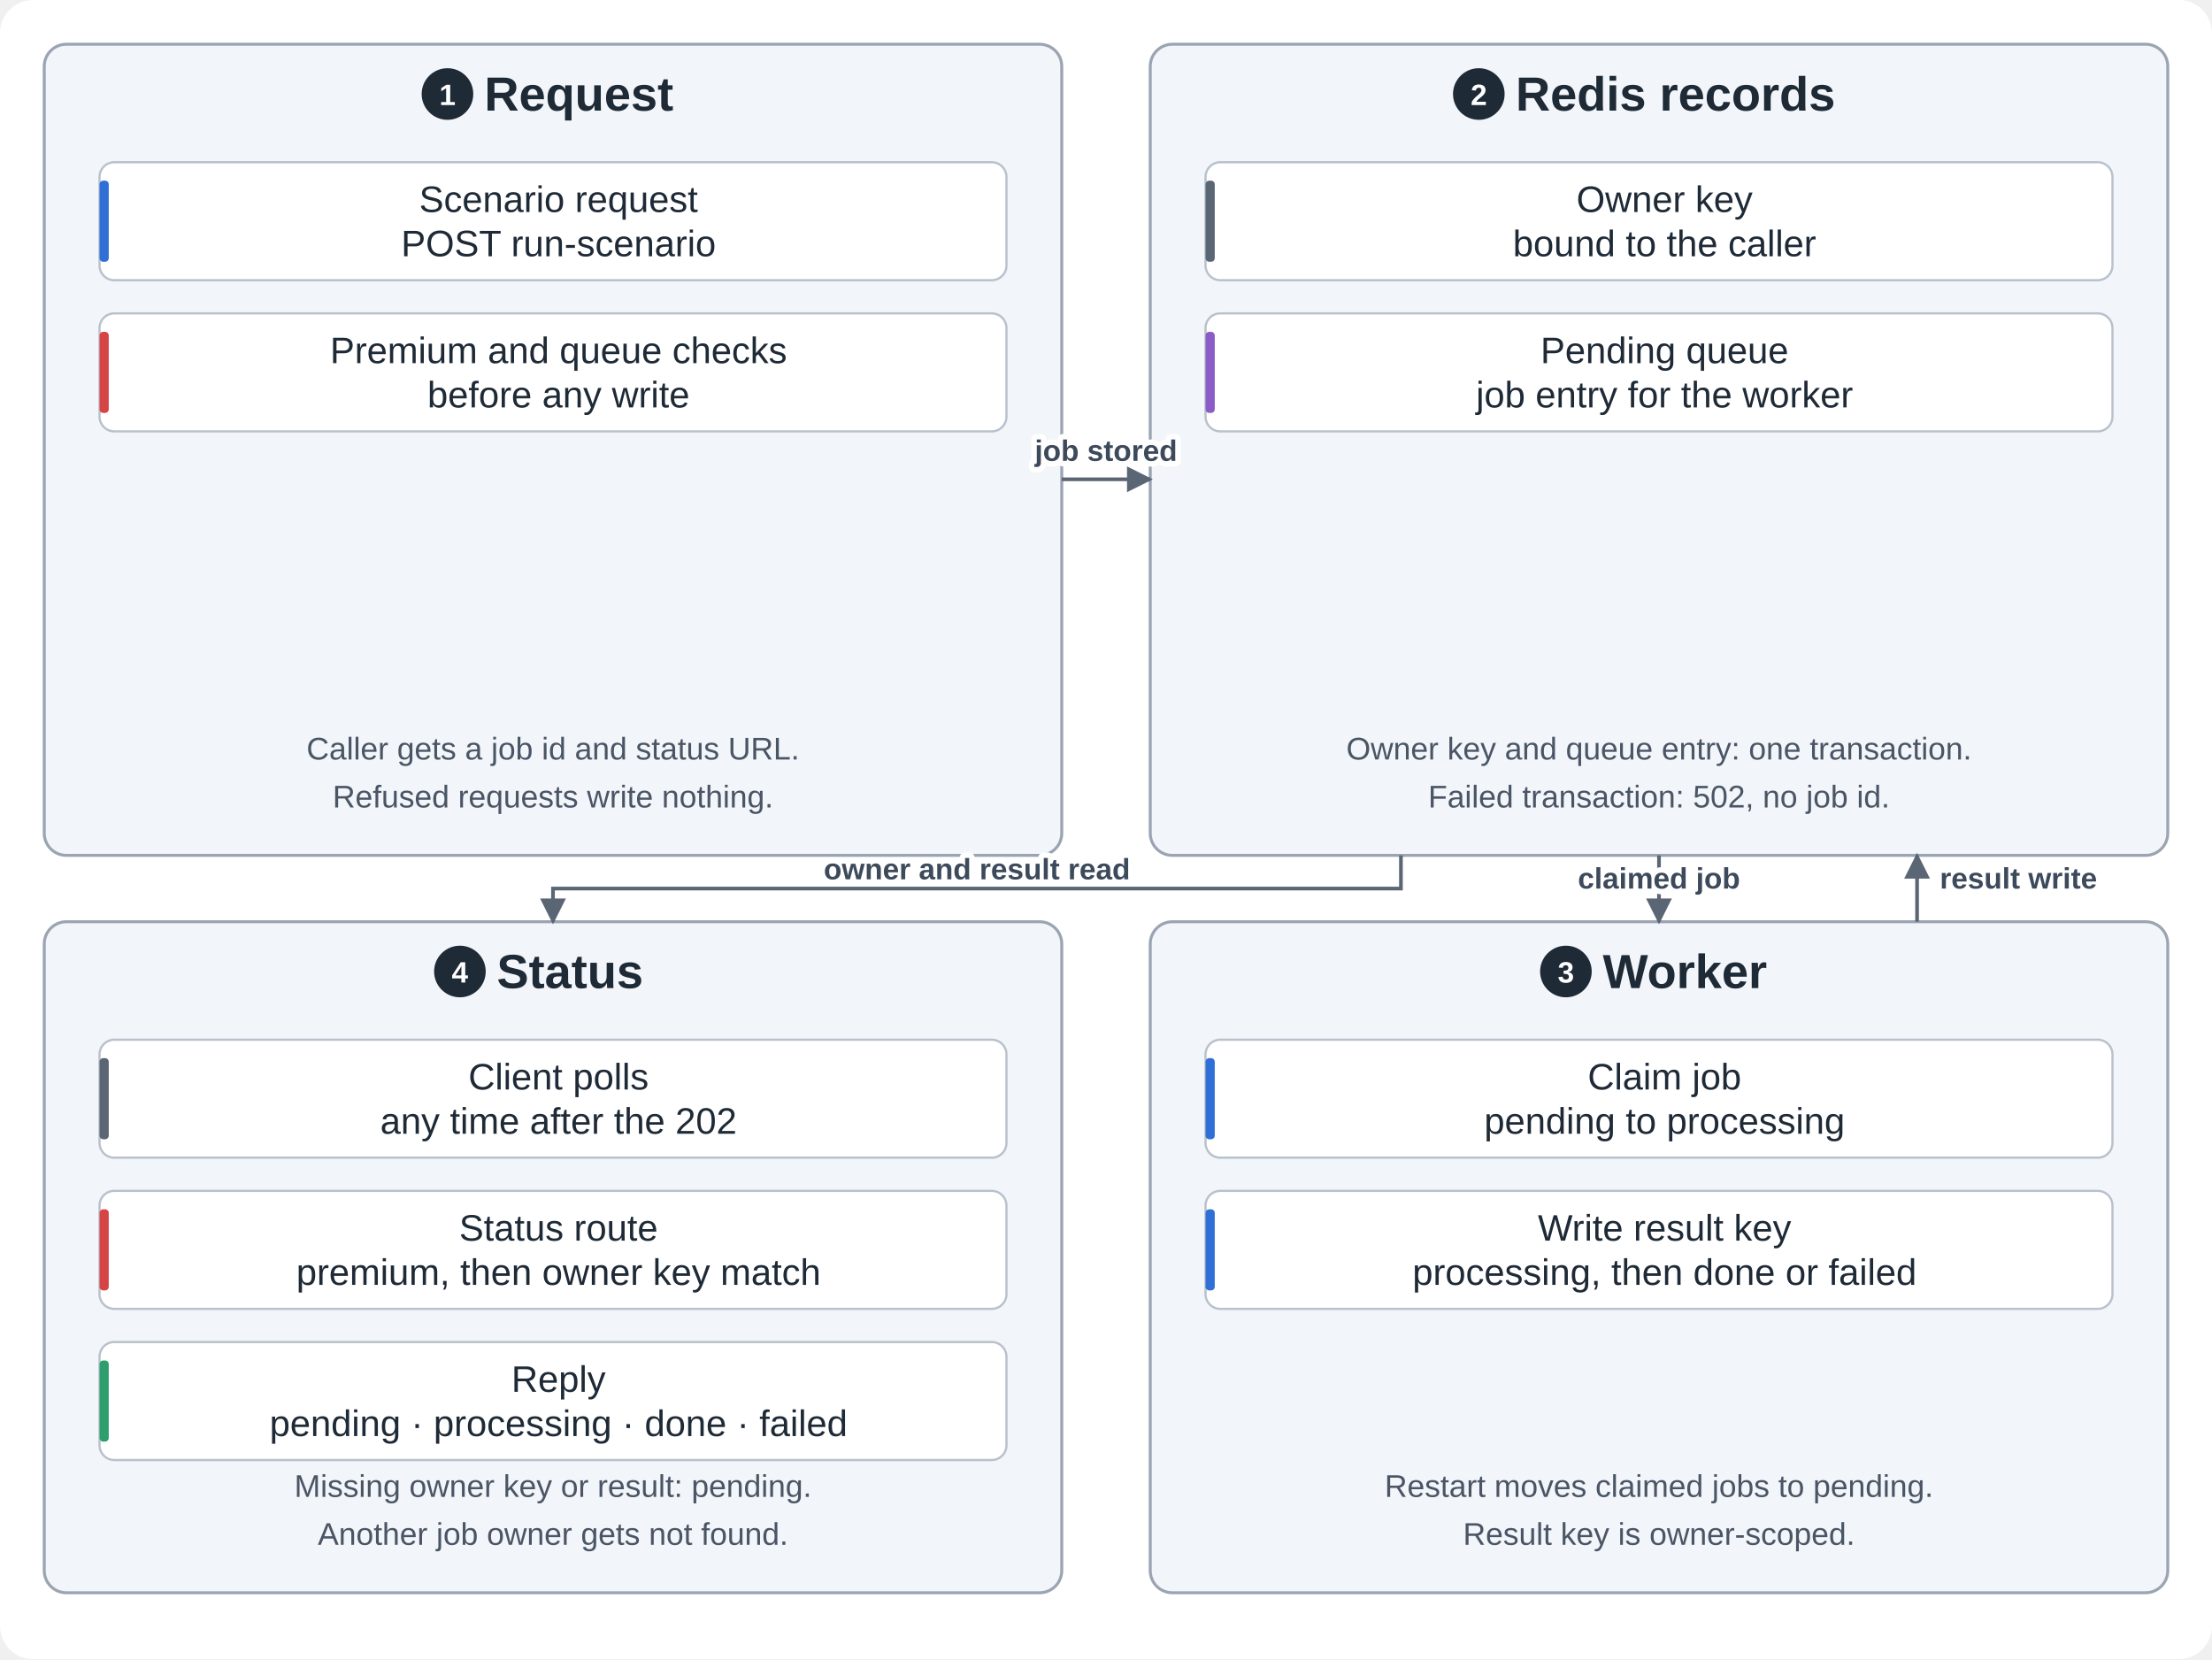
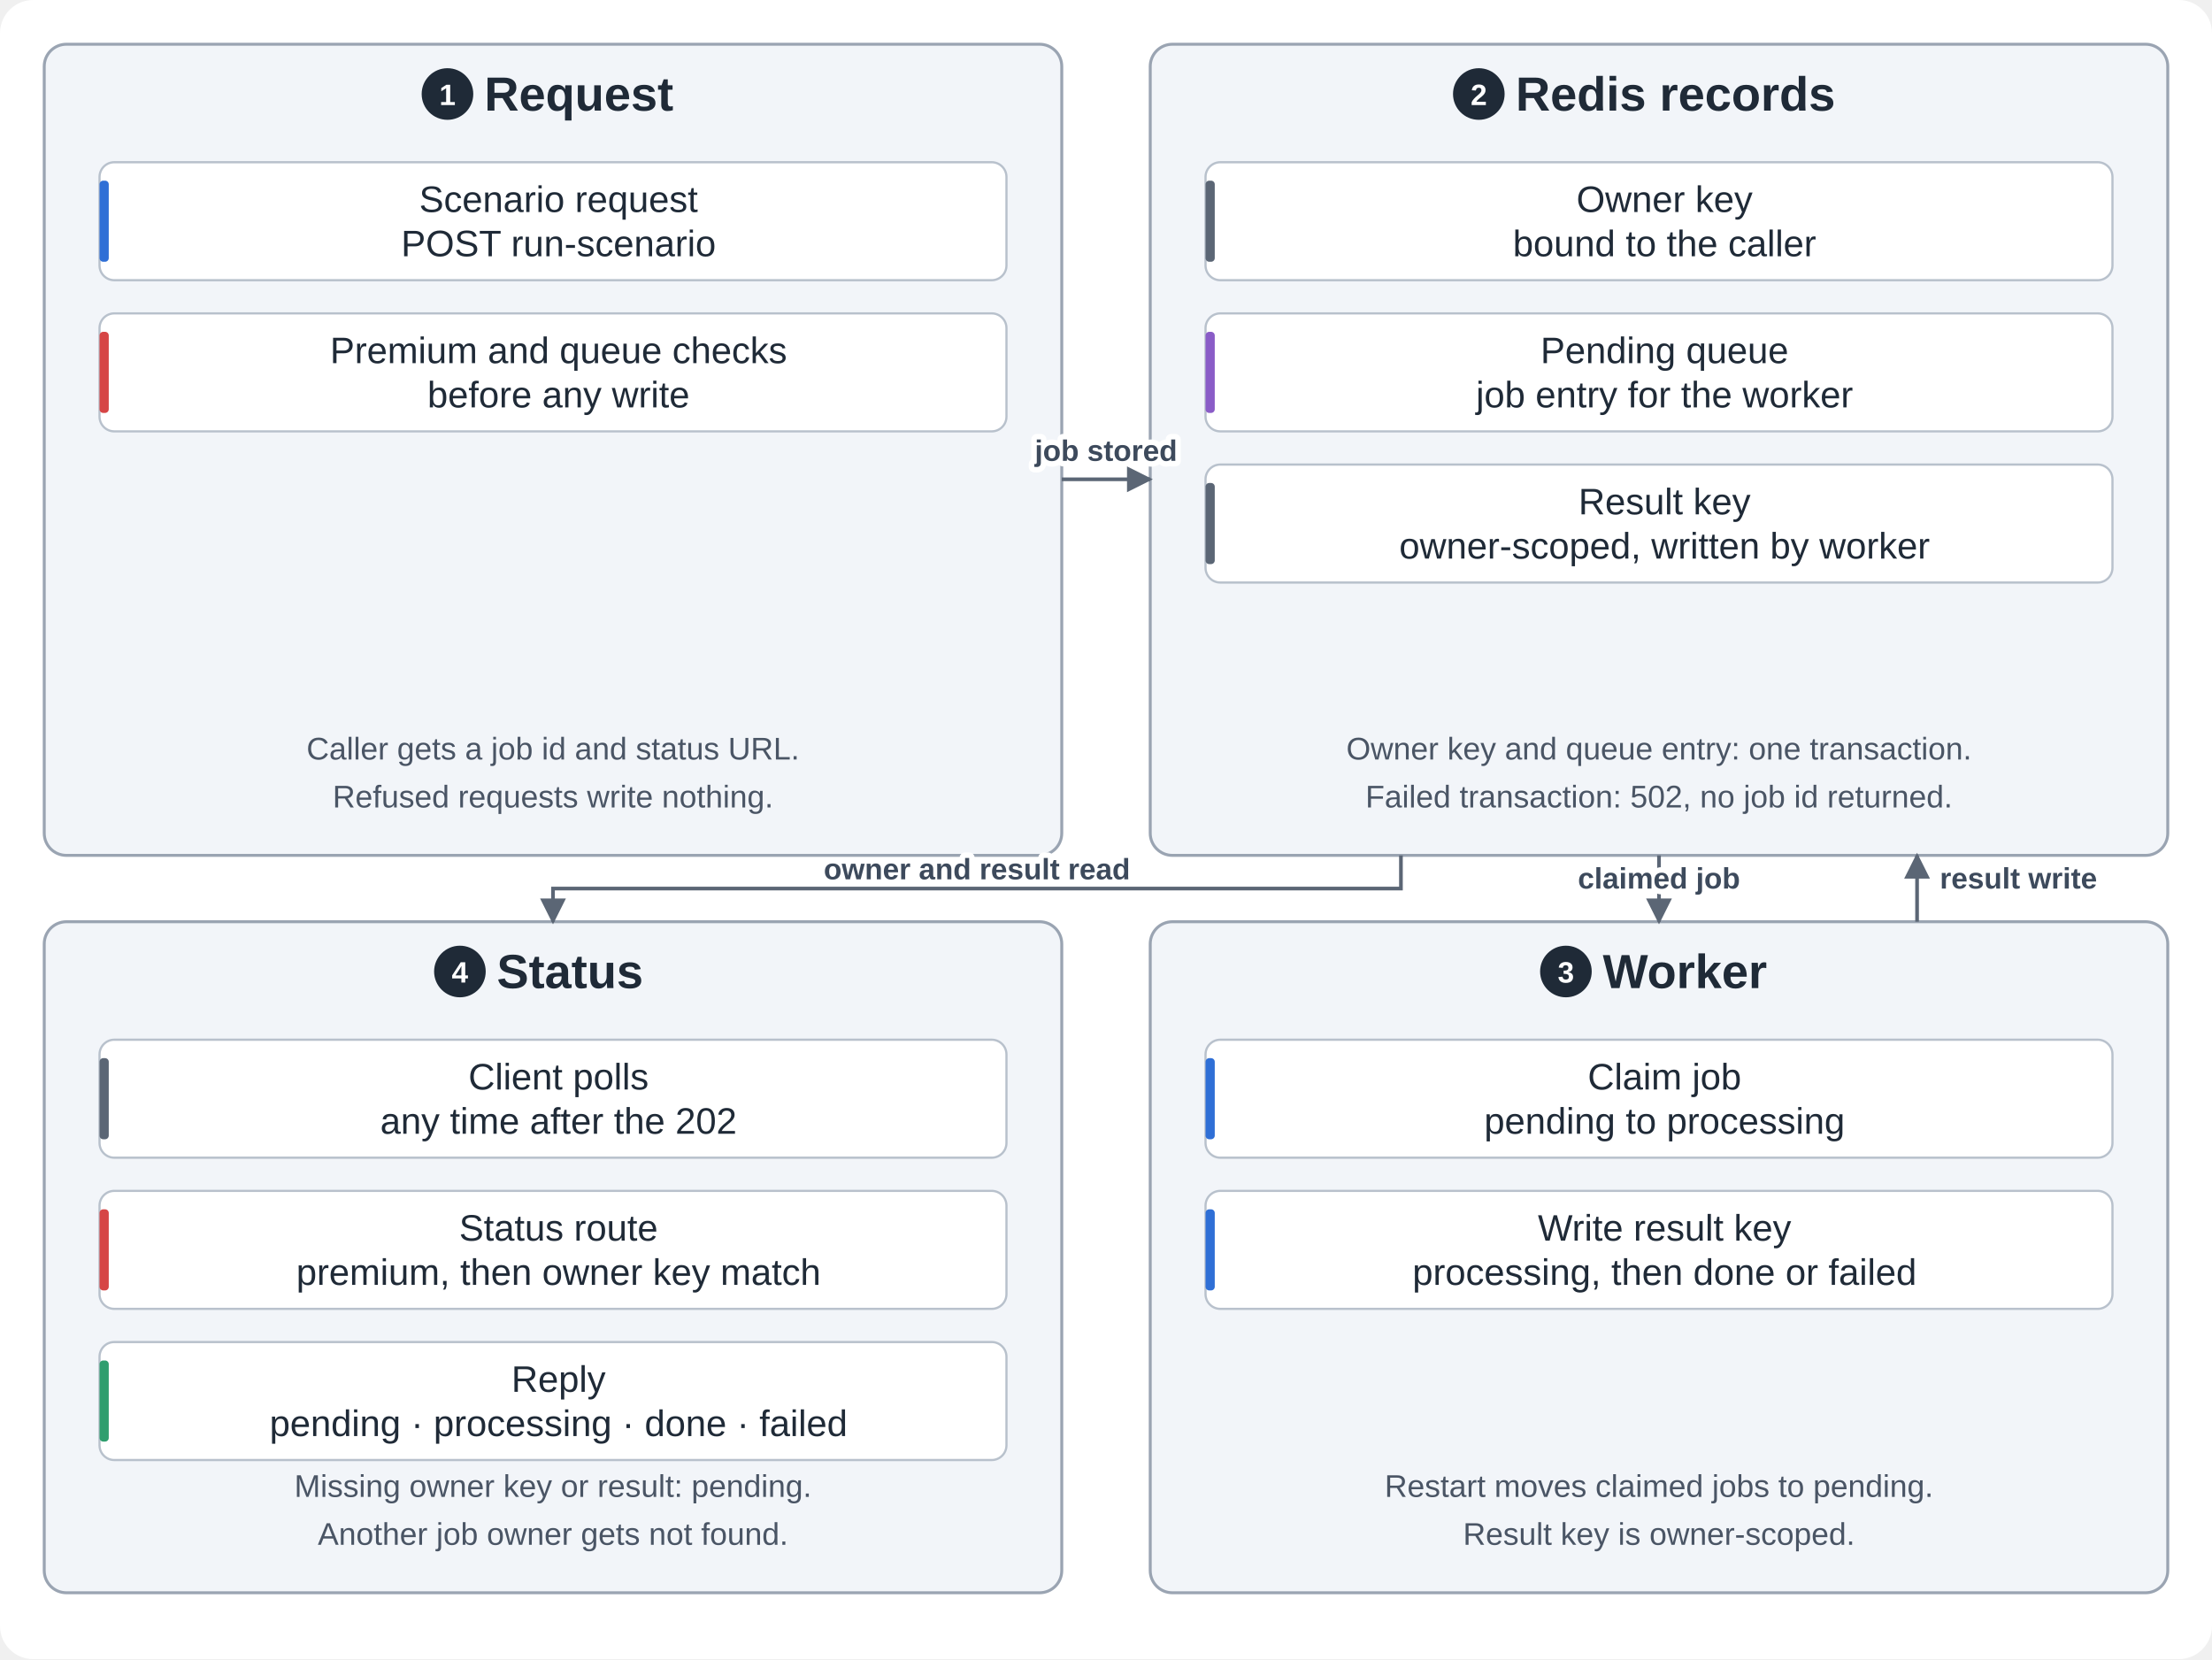
<svg xmlns="http://www.w3.org/2000/svg" viewBox="0 0 1200 900" width="1200" height="900" role="img" aria-labelledby="t d">
  <defs>
    <marker id="arr" viewBox="0 0 10 10" refX="9" refY="5" markerWidth="7" markerHeight="7" orient="auto">
      <path d="M0 0L10 5L0 10z" fill="#5b6675" />
    </marker>
    <marker id="ca" viewBox="0 0 10 10" refX="5" refY="5" markerWidth="6" markerHeight="6" orient="auto">
      <path d="M0 0L10 5L0 10z" fill="#5b6675" />
    </marker>
  </defs>
  <style>
text{font-family:-apple-system,"Helvetica Neue",Arial,"PingFang SC",sans-serif;fill:#1f2a37}
.gt{font-size:26px;font-weight:700}
.st{font-size:20px;font-weight:700}
.ag{font-size:20px}
.q{font-size:18px;fill:#3d4a5c}
.lb{font-size:17px;fill:#4a5565}
.al{font-size:16px;font-weight:600;fill:#3d4a5c;paint-order:stroke;stroke:#ffffff;stroke-width:6px;stroke-linejoin:round}
.grp{fill:#f2f5f9;stroke:#9aa4b2;stroke-width:1.6}
.sub{fill:#e8edf3;stroke:#b8c1cc;stroke-width:1.2}
.agent{fill:#ffffff;stroke:#b8c1cc;stroke-width:1.2}
.human{fill:#d6e6fb;stroke:#9cbbe6;stroke-width:1.2}
.front{fill:#dcf0e0;stroke:#9ccfa8;stroke-width:1.2}
.flow{stroke:#5b6675;stroke-width:2;fill:none;marker-end:url(#arr)}
.back{stroke-dasharray:7 5}
.cyc{stroke:#5b6675;stroke-width:2;fill:none;marker-end:url(#ca)}
.num{fill:#1f2a37}
.numt{font-size:16px;font-weight:700;fill:#ffffff}
</style>
  <rect width="1200" height="900" rx="18" fill="#ffffff" />
  <rect x="24" y="24" width="552" height="440" rx="12" class="grp" />
  <circle cx="242.75" cy="51" r="14" class="num" />
  <text x="242.75" y="57" class="numt" text-anchor="middle">1</text>
  <text x="262.75" y="60" class="gt" text-anchor="start">Request</text>
  <rect x="54" y="88" width="492" height="64" rx="8" class="agent" />
  <rect x="54" y="98" width="5" height="44" rx="2" fill="#2f6fd6" />
  <text x="303.0" y="115.0" class="ag" text-anchor="middle">Scenario request</text>
  <text x="303.0" y="139.0" class="ag" text-anchor="middle">POST run-scenario</text>
  <rect x="54" y="170" width="492" height="64" rx="8" class="agent" />
  <rect x="54" y="180" width="5" height="44" rx="2" fill="#d64545" />
  <text x="303.0" y="197.0" class="ag" text-anchor="middle">Premium and queue checks</text>
  <text x="303.0" y="221.0" class="ag" text-anchor="middle">before any write</text>
  <text x="300.0" y="412" class="lb" text-anchor="middle">Caller gets a job id and status URL.</text>
  <text x="300.0" y="438" class="lb" text-anchor="middle">Refused requests write nothing.</text>
  <rect x="624" y="24" width="552" height="440" rx="12" class="grp" />
  <circle cx="802.25" cy="51" r="14" class="num" />
  <text x="802.25" y="57" class="numt" text-anchor="middle">2</text>
  <text x="822.25" y="60" class="gt" text-anchor="start">Redis records</text>
  <rect x="654" y="88" width="492" height="64" rx="8" class="agent" />
  <rect x="654" y="98" width="5" height="44" rx="2" fill="#5b6675" />
  <text x="903.0" y="115.0" class="ag" text-anchor="middle">Owner key</text>
  <text x="903.0" y="139.0" class="ag" text-anchor="middle">bound to the caller</text>
  <rect x="654" y="170" width="492" height="64" rx="8" class="agent" />
  <rect x="654" y="180" width="5" height="44" rx="2" fill="#8a5cc7" />
  <text x="903.0" y="197.0" class="ag" text-anchor="middle">Pending queue</text>
  <text x="903.0" y="221.0" class="ag" text-anchor="middle">job entry for the worker</text>
+   <rect x="654" y="252" width="492" height="64" rx="8" class="agent" />
+   <rect x="654" y="262" width="5" height="44" rx="2" fill="#5b6675" />
+   <text x="903.0" y="279.0" class="ag" text-anchor="middle">Result key</text>
+   <text x="903.0" y="303.0" class="ag" text-anchor="middle">owner-scoped, written by worker</text>
  <text x="900.0" y="412" class="lb" text-anchor="middle">Owner key and queue entry: one transaction.</text>
-   <text x="900.0" y="438" class="lb" text-anchor="middle">Failed transaction: 502, no job id.</text>
+   <text x="900.0" y="438" class="lb" text-anchor="middle">Failed transaction: 502, no job id returned.</text>
  <path d="M576 260H624" class="flow" />
  <text x="600" y="250" class="al" text-anchor="middle">job stored</text>
  <rect x="624" y="500" width="552" height="364" rx="12" class="grp" />
  <circle cx="849.5" cy="527" r="14" class="num" />
  <text x="849.5" y="533" class="numt" text-anchor="middle">3</text>
  <text x="869.5" y="536" class="gt" text-anchor="start">Worker</text>
  <rect x="654" y="564" width="492" height="64" rx="8" class="agent" />
  <rect x="654" y="574" width="5" height="44" rx="2" fill="#2f6fd6" />
  <text x="903.0" y="591.0" class="ag" text-anchor="middle">Claim job</text>
  <text x="903.0" y="615.0" class="ag" text-anchor="middle">pending to processing</text>
  <rect x="654" y="646" width="492" height="64" rx="8" class="agent" />
  <rect x="654" y="656" width="5" height="44" rx="2" fill="#2f6fd6" />
  <text x="903.0" y="673.0" class="ag" text-anchor="middle">Write result key</text>
  <text x="903.0" y="697.0" class="ag" text-anchor="middle">processing, then done or failed</text>
  <text x="900.0" y="812" class="lb" text-anchor="middle">Restart moves claimed jobs to pending.</text>
  <text x="900.0" y="838" class="lb" text-anchor="middle">Result key is owner-scoped.</text>
  <path d="M900 464V500" class="flow" />
  <text x="900" y="482" class="al" text-anchor="middle">claimed job</text>
  <path d="M1040 500V464" class="flow" />
  <text x="1095" y="482" class="al" text-anchor="middle">result write</text>
  <rect x="24" y="500" width="552" height="364" rx="12" class="grp" />
  <circle cx="249.5" cy="527" r="14" class="num" />
  <text x="249.5" y="533" class="numt" text-anchor="middle">4</text>
  <text x="269.5" y="536" class="gt" text-anchor="start">Status</text>
  <rect x="54" y="564" width="492" height="64" rx="8" class="agent" />
  <rect x="54" y="574" width="5" height="44" rx="2" fill="#5b6675" />
  <text x="303.0" y="591.0" class="ag" text-anchor="middle">Client polls</text>
  <text x="303.0" y="615.0" class="ag" text-anchor="middle">any time after the 202</text>
  <rect x="54" y="646" width="492" height="64" rx="8" class="agent" />
  <rect x="54" y="656" width="5" height="44" rx="2" fill="#d64545" />
  <text x="303.0" y="673.0" class="ag" text-anchor="middle">Status route</text>
  <text x="303.0" y="697.0" class="ag" text-anchor="middle">premium, then owner key match</text>
  <rect x="54" y="728" width="492" height="64" rx="8" class="agent" />
  <rect x="54" y="738" width="5" height="44" rx="2" fill="#2f9e6e" />
  <text x="303.0" y="755.0" class="ag" text-anchor="middle">Reply</text>
  <text x="303.0" y="779.0" class="ag" text-anchor="middle">pending · processing · done · failed</text>
  <text x="300.0" y="812" class="lb" text-anchor="middle">Missing owner key or result: pending.</text>
  <text x="300.0" y="838" class="lb" text-anchor="middle">Another job owner gets not found.</text>
  <path d="M760 464V482H300V500" class="flow" />
  <text x="530" y="477" class="al" text-anchor="middle">owner and result read</text>
</svg>
